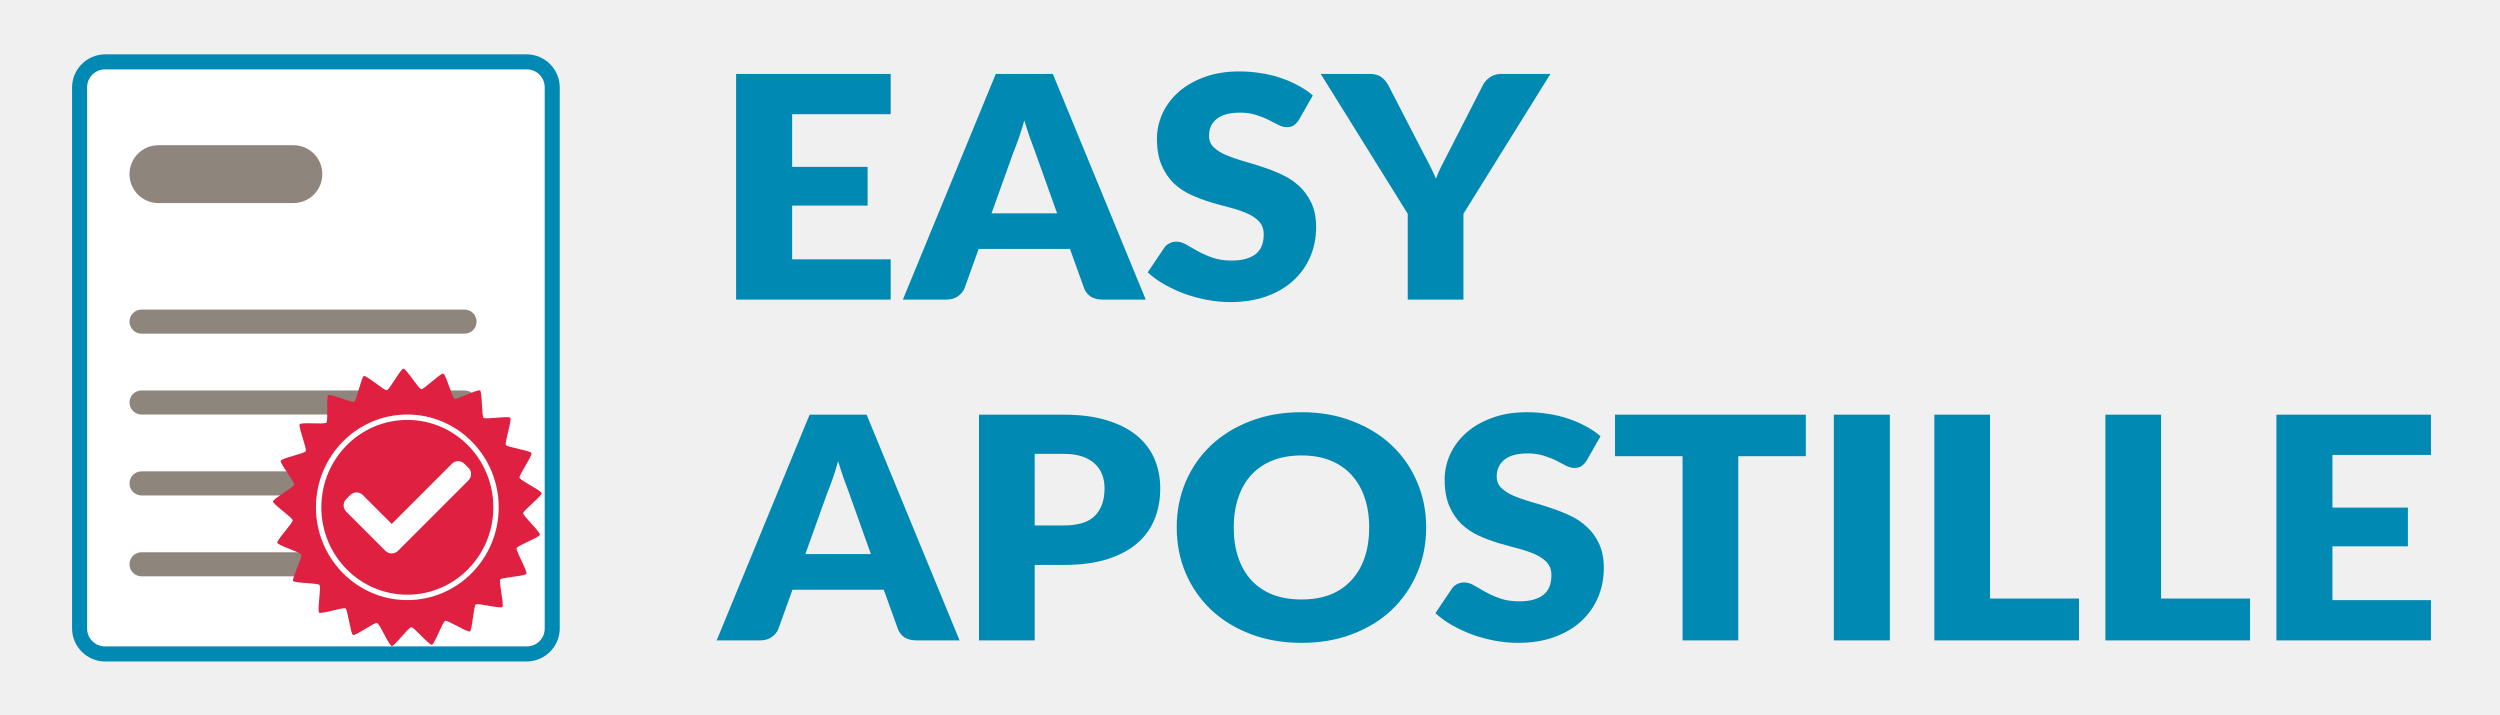
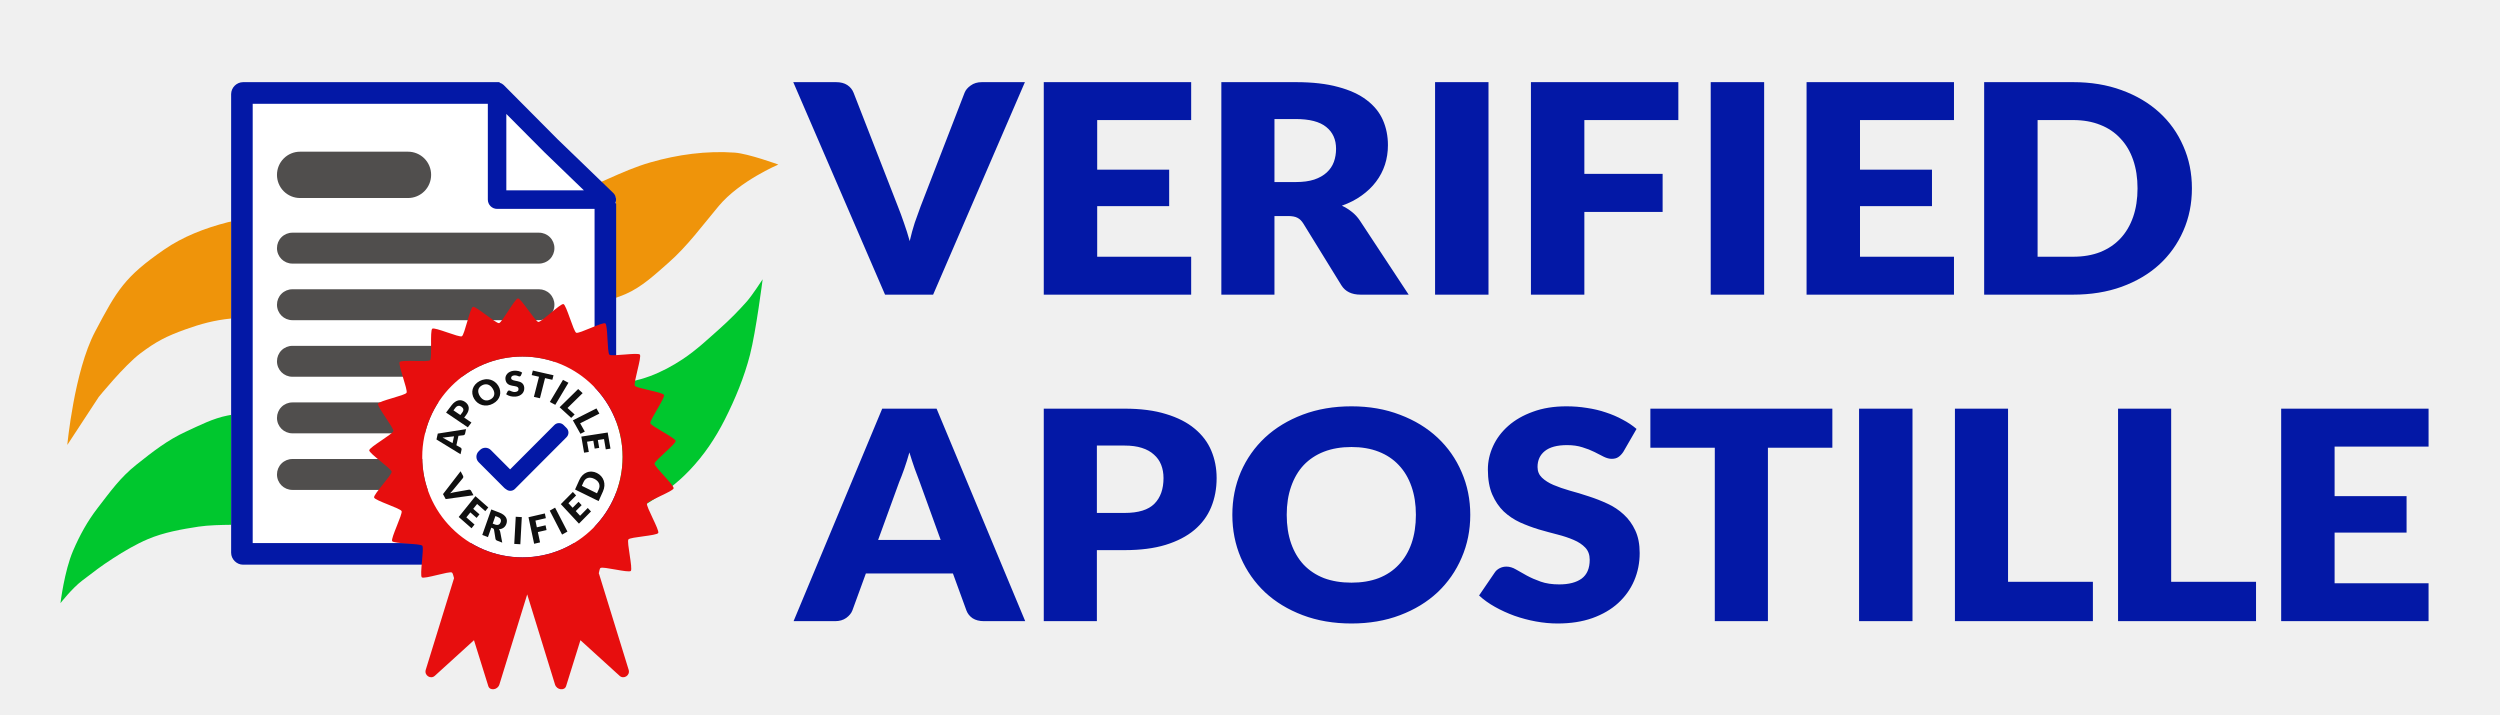
<svg xmlns="http://www.w3.org/2000/svg" xml:space="preserve" viewBox="0 0 350 100">
  <path class="icon-background" fill="#ffffff00" d="M0 0h350v100H0Z" />
-   <path fill="#fff" d="M12.455 9.608H76c.403 0 .728.32.728.717V89.89a.72.72 0 0 1-.728.717H12.455a.72.72 0 0 1-.728-.717V10.325a.72.72 0 0 1 .728-.717" />
-   <path class="icon-primary" fill="#0089b3" d="M14.724 7.608a4.65 4.65 0 0 0-4.635 4.636v75.728a4.65 4.65 0 0 0 4.635 4.636H73.73a4.65 4.65 0 0 0 4.635-4.636V12.244a4.65 4.65 0 0 0-4.635-4.636zm0 2.107H73.73a2.5 2.5 0 0 1 2.528 2.529v75.728A2.5 2.5 0 0 1 73.73 90.5H14.724a2.5 2.5 0 0 1-2.527-2.528V12.244a2.5 2.5 0 0 1 2.527-2.529" />
-   <path fill="#8e857c" d="M22.179 20.331h18.895a4.04 4.04 0 0 1 4.05 4.049 4.04 4.04 0 0 1-4.05 4.049H22.18a4.04 4.04 0 0 1-4.05-4.049 4.04 4.04 0 0 1 4.05-4.049zM19.816 43.34h45.216c.934 0 1.686.753 1.686 1.687s-.752 1.686-1.686 1.686H19.816a1.683 1.683 0 0 1-1.686-1.686c0-.934.752-1.686 1.686-1.686zm0 11.325h45.216c.934 0 1.686.752 1.686 1.686s-.752 1.686-1.686 1.686H19.816a1.683 1.683 0 0 1-1.686-1.686c0-.934.752-1.686 1.686-1.686m0 11.324h45.216c.934 0 1.686.752 1.686 1.686s-.752 1.686-1.686 1.686H19.816a1.683 1.683 0 0 1-1.686-1.686c0-.934.752-1.686 1.686-1.686m0 11.324h45.216c.934 0 1.686.752 1.686 1.686 0 .935-.752 1.687-1.686 1.687H19.816a1.683 1.683 0 0 1-1.686-1.687c0-.934.752-1.686 1.686-1.686" />
-   <path class="icon-secondary" fill="#df2040" d="M73.698 80.332c-.177.34-3.438.483-3.662.793-.224.309.561 3.584.295 3.855s-3.425-.585-3.727-.358-.486 3.594-.818 3.772-3.107-1.602-3.461-1.477-1.49 3.285-1.858 3.354-2.514-2.477-2.888-2.465c-.374.011-2.362 2.683-2.733 2.636-.372-.046-1.698-3.13-2.059-3.233-.36-.103-3.023 1.843-3.365 1.686s-.73-3.507-1.045-3.715c-.316-.208-3.417.84-3.699.585-.282-.254.303-3.571.06-3.866-.242-.295-3.505-.239-3.703-.568s1.309-3.318 1.161-3.674-3.284-1.295-3.379-1.67c-.094-.374 2.198-2.77 2.159-3.155s-2.77-2.237-2.755-2.624c.017-.386 2.892-1.977 2.964-2.356.072-.38-2.01-2.98-1.885-3.344.126-.364 3.329-1.008 3.506-1.348s-1.072-3.459-.848-3.768c.224-.31 3.47.051 3.736-.22s-.038-3.63.265-3.857c.302-.227 3.303 1.106 3.634.928.332-.178 1-3.478 1.353-3.603.354-.125 2.843 2.062 3.211 1.993s1.948-3.017 2.322-3.029c.374-.011 2.129 2.835 2.5 2.882.372.046 2.723-2.29 3.084-2.186.361.103 1.227 3.356 1.57 3.513s3.256-1.356 3.571-1.148.216 3.579.498 3.833c.283.255 3.5-.304 3.743-.009s-.815 3.484-.617 3.813 3.433.776 3.58 1.131c.148.356-1.772 3.08-1.678 3.454s3.062 1.786 3.101 2.17c.04.385-2.573 2.401-2.59 2.788-.015.386 2.418 2.638 2.346 3.017-.071.38-3.145 1.51-3.27 1.874-.126.364 1.558 3.255 1.381 3.596" />
-   <path class="icon-primary" fill="#0089b3" d="M124.695 10.347v5.638H110.9v7.374h10.566v5.421H110.9v7.525h13.795v5.639h-21.638V10.347Zm35.71 31.597h-6.044q-1.015 0-1.684-.434-.646-.456-.9-1.15l-1.984-5.508h-12.78l-1.983 5.509q-.231.607-.9 1.106-.669.477-1.638.477h-6.09l13.01-31.597h7.982zm-21.592-12.08h9.18l-3.09-8.652q-.3-.824-.715-1.93-.393-1.128-.785-2.43-.369 1.324-.76 2.451-.393 1.128-.74 1.952zm43.045-13.098q-.346.52-.738.78-.37.261-.97.261-.53 0-1.153-.304-.6-.325-1.384-.715-.761-.39-1.753-.694-.992-.325-2.26-.325-2.192 0-3.276.889-1.061.867-1.061 2.363 0 .955.645 1.584.646.628 1.684 1.084 1.062.455 2.4.846 1.36.368 2.768.845 1.407.456 2.745 1.085 1.36.629 2.399 1.604 1.061.976 1.707 2.386.646 1.388.646 3.361 0 2.19-.808 4.099-.807 1.908-2.353 3.34-1.522 1.41-3.783 2.233-2.237.803-5.098.803-1.568 0-3.206-.304-1.615-.304-3.137-.846-1.523-.564-2.86-1.323-1.339-.759-2.33-1.691l2.306-3.427q.254-.39.715-.628.462-.239.992-.239.692 0 1.384.412.715.412 1.592.91.9.5 2.053.912t2.722.412q2.122 0 3.299-.868 1.176-.889 1.176-2.797 0-1.106-.646-1.8t-1.707-1.15q-1.038-.455-2.376-.802t-2.745-.759q-1.407-.434-2.745-1.04-1.338-.63-2.399-1.627-1.038-1.02-1.684-2.516-.646-1.518-.646-3.73 0-1.778.761-3.47.762-1.691 2.238-3.014t3.622-2.104q2.145-.802 4.913-.802 1.546 0 2.999.239 1.476.216 2.791.672 1.315.434 2.445 1.062 1.154.608 2.053 1.388zM204.88 29.93v12.014h-7.797V29.93l-12.18-19.583h6.874q1.015 0 1.615.455.6.434.969 1.128l4.752 9.195 1.06 2.038q.485.933.854 1.844.346-.933.83-1.865.485-.933 1.039-2.017l4.706-9.195q.138-.282.369-.564.254-.282.553-.499.323-.238.716-.368.415-.152.9-.152h6.92zm-70.542 59.723h-6.044q-1.015 0-1.684-.434-.646-.455-.9-1.15l-1.984-5.507h-12.78l-1.983 5.508q-.231.607-.9 1.106-.669.477-1.638.477h-6.09l13.01-31.597h7.982zm-21.592-12.08h9.18l-3.09-8.652q-.3-.824-.715-1.93-.392-1.128-.785-2.429-.369 1.323-.76 2.45-.393 1.128-.739 1.952zm32.11 1.519v10.561h-7.796V58.056h11.857q3.552 0 6.09.803 2.56.78 4.198 2.168 1.66 1.388 2.445 3.275t.784 4.077q0 2.364-.807 4.337-.807 1.974-2.468 3.383t-4.222 2.212q-2.537.78-6.02.78zm0-5.53h4.06q3.046 0 4.383-1.366t1.338-3.817q0-1.084-.346-1.973-.346-.89-1.06-1.519-.693-.65-1.777-.997-1.061-.347-2.537-.347h-4.06zm54.81.282q0 3.426-1.268 6.376-1.246 2.949-3.53 5.14-2.284 2.168-5.513 3.404Q186.148 90 182.227 90t-7.151-1.236-5.537-3.405q-2.283-2.19-3.552-5.14-1.246-2.949-1.246-6.375t1.246-6.376q1.269-2.95 3.552-5.118 2.307-2.168 5.537-3.404 3.23-1.237 7.15-1.237 3.922 0 7.129 1.258 3.23 1.236 5.513 3.405t3.53 5.118q1.268 2.95 1.268 6.354m-7.981 0q0-2.342-.646-4.207-.646-1.887-1.869-3.188-1.2-1.301-2.952-1.995-1.754-.694-3.991-.694-2.26 0-4.037.694-1.753.694-2.976 1.995-1.2 1.301-1.845 3.188-.646 1.865-.646 4.207 0 2.364.646 4.25.646 1.865 1.845 3.167 1.223 1.3 2.976 1.995 1.776.672 4.037.672 2.237 0 3.99-.672 1.754-.694 2.953-1.995 1.223-1.302 1.869-3.167.646-1.886.646-4.25m30.45-9.369q-.346.52-.739.781-.369.26-.969.26-.53 0-1.153-.303-.6-.326-1.384-.716-.761-.39-1.753-.694-.992-.325-2.26-.325-2.192 0-3.276.889-1.062.867-1.062 2.364 0 .954.646 1.583t1.684 1.084q1.061.456 2.4.846 1.36.369 2.767.846 1.408.455 2.746 1.084 1.36.629 2.399 1.605 1.06.976 1.707 2.385.646 1.388.646 3.362 0 2.19-.808 4.098-.807 1.909-2.353 3.34-1.522 1.41-3.783 2.234-2.237.802-5.098.802-1.569 0-3.206-.304-1.615-.303-3.138-.845-1.522-.564-2.86-1.323-1.338-.76-2.33-1.692l2.307-3.426q.254-.39.715-.629t.992-.239q.692 0 1.384.412.715.412 1.592.911.9.499 2.053.911t2.722.412q2.122 0 3.298-.867 1.177-.89 1.177-2.798 0-1.106-.646-1.8t-1.707-1.15q-1.038-.455-2.376-.802t-2.745-.759q-1.407-.433-2.745-1.04-1.338-.63-2.4-1.627-1.037-1.02-1.683-2.516-.646-1.518-.646-3.73 0-1.778.761-3.47.761-1.69 2.238-3.014t3.621-2.103q2.146-.803 4.914-.803 1.545 0 2.999.239 1.476.217 2.791.672 1.315.434 2.445 1.063 1.154.607 2.053 1.388zm30.68-6.419v5.812h-9.458v25.785h-7.797V63.868h-9.458v-5.812zm11.765 31.597h-7.843V58.056h7.843zm14.025-5.855h12.457v5.855h-20.254V58.056h7.797zm23.945 0h12.456v5.855h-20.253V58.056h7.797zm37.785-25.742v5.639H326.54v7.373h10.566v5.422H326.54v7.525h13.795v5.638h-21.638V58.056z" />
-   <path fill="#fff" d="M57.025 58.033c-7.064 0-12.793 5.824-12.793 12.99s5.729 12.99 12.793 12.99c7.065 0 12.795-5.823 12.795-12.99s-5.73-12.99-12.795-12.99m0 .756c6.65 0 12.04 5.47 12.04 12.234s-5.39 12.235-12.04 12.235-12.037-5.47-12.037-12.235 5.388-12.234 12.037-12.234" />
-   <path fill="#fff" d="M64.14 64.563c-.318 0-.635.121-.877.364l-8.426 8.425-4.047-4.048a1.237 1.237 0 0 0-1.753 0l-.568.57a1.237 1.237 0 0 0 0 1.752l4.923 4.924.569.57a1.237 1.237 0 0 0 1.753 0l.57-.57 9.3-9.3a1.24 1.24 0 0 0 0-1.755l-.568-.568a1.24 1.24 0 0 0-.877-.364z" />
+   <path fill="#00c72e" d="M8.466 84.44s.538-4.484 1.768-7.342c.94-2.184 2.002-4.123 3.456-6.004 1.77-2.29 3.152-4.252 5.42-6.05 2.271-1.8 4.301-3.414 6.934-4.622 1.9-.872 3.773-1.849 5.823-2.249 8.827-1.723 17.93-1.419 26.895-2.128s18.01-.737 26.894-2.128c1.81-.283 3.63-.624 5.347-1.26 1.606-.596 3.133-1.42 4.562-2.365 1.927-1.275 3.62-2.876 5.347-4.414a45 45 0 0 0 3.637-3.665c.748-.838 2.221-3.113 2.221-3.113s-.923 7.256-1.769 10.561c-.8 3.123-2.078 6.213-3.535 9.087-1.33 2.625-2.894 4.952-4.921 7.084-1.78 1.87-3.765 3.326-5.967 4.673-1.682 1.028-3.761 2.08-5.681 2.522-8.617 1.978-17.235.464-26.075.556s-17.569-.237-26.408-.112c-1.403.02-3.24.047-4.627.26-2.377.367-4.859.802-7.073 1.744-1.664.707-3.351 1.698-4.87 2.68-1.8 1.16-2.616 1.83-4.325 3.119-1.433 1.08-3.053 3.167-3.053 3.167z" />
+   <path fill="#ef940a" d="M9.422 62.293s.967-10.317 3.878-15.836c3.088-5.856 4.15-7.697 9.683-11.518 5.19-3.584 12.415-4.871 18.703-5.296 7.843-.53 15.735.982 23.577.446 4.791-.328 9.377-1.374 13.985-2.731 4.044-1.19 7.646-3.427 11.816-4.626 3.81-1.095 7.835-1.646 11.788-1.365 1.92.137 6.117 1.672 6.117 1.672s-5.384 2.268-8.341 5.796c-2.26 2.695-4.39 5.623-7.034 7.941-1.875 1.645-3.745 3.416-6.033 4.403-4.288 1.85-9.212 1.721-13.846 2.285-6.712.816-13.484 1.078-20.24 1.337-6.891.265-14.258-.907-21.118-.21-2.33.236-4.22.74-6.424 1.534-2.622.946-4.027 1.657-6.259 3.33-2.266 1.7-5.852 6.121-5.852 6.121z" />
+   <path fill="#fff" d="m35.368 11.5 34.62.093c.52.302 16.21 16.001 16.21 16.001l.064 48.994c.002 1.672-.248 2.469-2.413 2.469H35.367c-2.483 0-3.01-.236-3.01-2.712V14.519c0-2.668.297-3.025 3.01-3.019z" color="#000" />
+   <path class="icon-primary" fill="#0318a6" d="M34.032 11.5a1.7 1.7 0 0 0-1.675 1.68v64.197c0 .91.768 1.68 1.675 1.68h50.554c.908 0 1.676-.77 1.676-1.68V28.521l-.103-.105a1.295 1.298 0 0 0-.307-1.404L78.07 19.5l-7.56-7.605a1.295 1.298 0 0 0-.522-.302l-.086-.093zm1.346 3.028h32.919v13.418a1.295 1.298 0 0 0 1.295 1.298H83.24v46.785H35.378Zm35.508 1.424 5.359 5.39.02.018 5.478 5.288H70.886Z" color="#000" />
+   <path fill="#504e4d" d="M42.015 21.237a3.233 3.233 0 0 0-3.238 3.243 3.235 3.235 0 0 0 3.238 3.244h15.104a3.235 3.235 0 0 0 3.238-3.244 3.233 3.233 0 0 0-3.238-3.243zm-1.08 11.34a2.154 2.154 0 0 0-2.158 2.162c0 1.198.962 2.164 2.157 2.164h34.528a2.156 2.156 0 0 0 2.156-2.164 2.154 2.154 0 0 0-2.156-2.162zm0 7.921a2.154 2.154 0 0 0-2.158 2.162c0 1.198.962 2.164 2.157 2.164h34.528a2.156 2.156 0 0 0 2.156-2.164 2.154 2.154 0 0 0-2.156-2.162zm0 7.921a2.154 2.154 0 0 0-2.158 2.162c0 1.198.962 2.164 2.157 2.164h34.528a2.156 2.156 0 0 0 2.156-2.164 2.154 2.154 0 0 0-2.156-2.162zm0 7.921a2.156 2.156 0 0 0-2.158 2.164c0 1.198.962 2.162 2.157 2.162h34.528a2.154 2.154 0 0 0 2.156-2.162 2.156 2.156 0 0 0-2.156-2.164zm0 7.921a2.156 2.156 0 0 0-2.158 2.164c0 1.198.962 2.162 2.157 2.162h34.528a2.154 2.154 0 0 0 2.156-2.162 2.156 2.156 0 0 0-2.156-2.164z" />
+   <path fill="#fff" d="M87.166 63.975A14.026 14.058 0 0 1 73.14 78.033a14.026 14.058 0 0 1-14.027-14.058A14.026 14.058 0 0 1 73.14 49.917a14.026 14.058 0 0 1 14.026 14.058" />
+   <path class="icon-secondary" fill="#e70e0e" d="M72.515 41.776c-.427.013-2.228 3.383-2.648 3.462s-3.258-2.421-3.662-2.278-1.164 3.915-1.543 4.118-3.8-1.32-4.146-1.06c-.345.26.002 4.098-.301 4.409-.304.31-4.006-.103-4.261.25-.256.354 1.168 3.919.966 4.308-.201.39-3.854 1.125-3.998 1.541-.143.416 2.232 3.39 2.15 3.824s-3.361 2.252-3.38 2.693 3.096 2.56 3.141 3-2.57 3.179-2.461 3.607 3.685 1.502 3.853 1.908c.169.407-1.549 3.824-1.324 4.2s3.948.312 4.224.65c.277.336-.391 4.128-.07 4.419.323.291 3.86-.907 4.22-.67.092.062.19.368.292.782l-3.962 12.835c-.24.778.688 1.369 1.269.84l5.483-4.986 2.007 6.43c.213.682 1.31.55 1.551-.228l3.894-12.614 3.893 12.614c.24.779 1.338.91 1.551.228l2.007-6.43 5.483 4.986c.581.529 1.51-.062 1.269-.84l-4.129-13.378c-.015-.048-.036-.091-.054-.137.073-.39.149-.675.234-.739.345-.26 3.947.72 4.25.41.304-.31-.591-4.054-.336-4.408.256-.353 3.975-.517 4.177-.906.201-.39-1.72-3.695-1.576-4.111s3.649-1.708 3.73-2.141c.082-.434-2.693-3.009-2.675-3.45s3-2.747 2.954-3.186-3.429-2.054-3.537-2.482 2.082-3.541 1.914-3.948c-.168-.406-3.859-.917-4.084-1.293s.98-4.021.704-4.359c-.276-.337-3.947.302-4.268.01-.322-.29-.208-4.144-.568-4.382s-3.684 1.493-4.074 1.313-1.378-3.899-1.79-4.016c-.411-.118-3.093 2.551-3.517 2.498s-2.426-3.307-2.852-3.293m.625 8.141a14.026 14.058 0 0 1 14.026 14.058A14.026 14.058 0 0 1 73.14 78.033a14.026 14.058 0 0 1-14.027-14.058A14.026 14.058 0 0 1 73.14 49.917" />
+   <path fill="#101010" d="m74.598 51.878-.162.633 1.025.234-.716 2.815.846.193.714-2.816 1.025.234.162-.633zm-2.512.019a2.158 2.163 0 0 0-.17.01 1.554 1.557 0 0 0-.534.147 1.208 1.211 0 0 0-.372.276.993.995 0 0 0-.21.362.95.952 0 0 0-.04.397q.029.246.119.409.091.159.22.26.13.1.285.155.157.053.32.085.16.03.311.053a1.726 1.73 0 0 1 .276.06q.123.04.203.11a.3.3 0 0 1 .094.193q.025.213-.094.326-.118.11-.353.136a.906.908 0 0 1-.307-.015 1.554 1.557 0 0 1-.24-.08l-.188-.082a.302.303 0 0 0-.157-.029.259.26 0 0 0-.109.037.2.2 0 0 0-.07.08l-.21.408q.12.093.278.162.157.069.333.114.177.042.36.057.185.016.359-.002.316-.032.553-.147.24-.118.392-.293.153-.177.218-.398.064-.223.036-.468a.906.908 0 0 0-.117-.367.863.865 0 0 0-.22-.249.993.995 0 0 0-.284-.15 2.59 2.595 0 0 0-.32-.09q-.161-.036-.317-.062a2.158 2.163 0 0 1-.275-.068.647.649 0 0 1-.2-.101.24.24 0 0 1-.093-.17.32.32 0 0 1 .088-.275q.107-.113.35-.138.14-.013.254.012.114.021.203.056.093.035.164.065a.302.303 0 0 0 .13.02.17.17 0 0 0 .105-.04.302.303 0 0 0 .072-.096l.17-.402a1.208 1.211 0 0 0-.244-.132 1.597 1.6 0 0 0-.286-.09 1.726 1.73 0 0 0-.316-.043 2.158 2.163 0 0 0-.167-.003m-3.993 1.192a2.158 2.163 0 0 0-.19.017 2.115 2.12 0 0 0-.764.247 2.072 2.076 0 0 0-.622.493q-.241.288-.338.618a1.64 1.644 0 0 0-.046.685 1.856 1.86 0 0 0 .251.69q.2.334.493.558.295.221.643.316.35.093.736.047a2.158 2.163 0 0 0 .766-.252q.38-.204.62-.491t.335-.619a1.64 1.644 0 0 0 .041-.687 1.813 1.817 0 0 0-.249-.689 1.899 1.903 0 0 0-.493-.553 1.856 1.86 0 0 0-1.183-.38m10.726.092-1.84 3.09.76.406 1.842-3.09zm-10.694.621q.1.01.196.043.194.065.368.216.17.149.307.377.138.23.186.447a1 1 0 0 1 .002.409q-.04.19-.17.348a1.165 1.168 0 0 1-.347.274q-.22.116-.431.142a.95.952 0 0 1-.404-.039 1.079 1.081 0 0 1-.365-.215 1.554 1.557 0 0 1-.31-.382 1.467 1.47 0 0 1-.183-.445.95.952 0 0 1-.007-.406.842.843 0 0 1 .174-.35q.131-.161.35-.279.216-.115.426-.137.105-.013.208-.002zm12.82.663-2.6 2.553 1.623 1.485.483-.474-.998-.912 2.118-2.079zM64.41 56.029a1.079 1.081 0 0 0-.237.024q-.24.05-.48.218-.243.166-.475.471l-.768 1.018 3.046 2.065.505-.67-1.018-.689.264-.35q.225-.299.314-.566.089-.273.06-.508a.95.952 0 0 0-.166-.433 1.381 1.384 0 0 0-.365-.353 1.338 1.34 0 0 0-.443-.198 1.079 1.081 0 0 0-.237-.03m-.145.782q.053.002.106.017.109.029.213.099.236.16.28.363.046.205-.152.467l-.263.348-.965-.655.264-.349a.8.8 0 0 1 .198-.193.518.52 0 0 1 .32-.097m19.238.368L80.2 58.846l1.061 1.886.612-.31-.653-1.16 2.693-1.357zM65.248 60.08l-3.96.622-.182.825 3.37 2.067.139-.629a.259.26 0 0 0-.018-.179.3.3 0 0 0-.108-.118l-.595-.332.29-1.322.684-.078a.302.303 0 0 0 .155-.067.302.303 0 0 0 .09-.165zm19.83.472-3.694.57.388 2.254.66-.102-.247-1.436.88-.135.189 1.1.633-.097-.188-1.103.863-.132.246 1.438.66-.101zm-21.513.534-.208.95-.928-.517a5.179 5.19 0 0 0-.476-.256q.16-.01.3-.024l.239-.032zm.917 4.892-2.462 3.196.375.697 3.895-.537-.336-.624a.28.281 0 0 0-.138-.13.259.26 0 0 0-.157-.027l-2.043.362q-.134.025-.288.059a3.884 3.893 0 0 0-.314.086 5 5 0 0 0 .23-.244q.107-.12.195-.229l1.354-1.64a.302.303 0 0 0 .068-.16.32.32 0 0 0-.046-.188zm18.189.046q-.264.011-.508.106a1.77 1.773 0 0 0-.6.394q-.272.268-.454.67l-.602 1.337 3.298 1.622.602-1.339q.18-.402.208-.788a1.899 1.903 0 0 0-.09-.735 1.813 1.817 0 0 0-.36-.62 1.899 1.903 0 0 0-.602-.453 1.813 1.817 0 0 0-.716-.194 1.726 1.73 0 0 0-.176 0m-.167.851q.106-.006.22.01.227.03.472.15.246.121.413.285.167.162.25.355.079.19.072.406a1.208 1.211 0 0 1-.112.445l-.241.535-2.12-1.043.241-.534q.104-.23.259-.372.152-.145.345-.201a.863.865 0 0 1 .201-.036m-2.304 2-1.685 1.704 2.538 2.732 1.686-1.707-.453-.486-1.075 1.088-.605-.653.825-.831-.435-.47-.825.835-.592-.639 1.076-1.088zm-13.637.59-2.345 2.913 1.796 1.577.42-.52-1.145-1.006.559-.694.877.771.402-.5-.878-.769.546-.682 1.147 1.006.418-.52zm11.15 1.605-.748.421 1.726 3.351.75-.42zm-8.935.252-1.26 3.569.793.307.467-1.323.2.078a.302.303 0 0 1 .131.084q.042.05.056.133l.2 1.255q.033.19.233.266l.718.278-.29-1.524a.647.649 0 0 0-.068-.195.777.779 0 0 0-.111-.16 1.152 1.155 0 0 0 .65-.208q.135-.097.235-.234.1-.138.162-.312a1.208 1.211 0 0 0 .072-.45.906.908 0 0 0-.123-.428q-.114-.205-.348-.384-.233-.182-.605-.325zm7.503.56-2.293.53.791 3.717.83-.194-.308-1.446 1.217-.28-.14-.668-1.22.283-.198-.94 1.46-.339zm-6.927.364.319.123q.307.118.406.307.1.19.017.425a.734.735 0 0 1-.11.208.475.476 0 0 1-.168.136q-.1.047-.23.045a.863.865 0 0 1-.29-.062l-.32-.124zm2.85.099-.208 3.8.851.051.206-3.8z" />
+   <path class="icon-primary" fill="#0318a6" d="M78.257 59.233a.9.9 0 0 0-.645.269l-6.195 6.21-2.702-2.709a1.07 1.07 0 0 0-1.52 0l-.183.183a1.077 1.077 0 0 0 0 1.524l3.588 3.596q.113.112.247.185a.91.91 0 0 0 1.244-.042l7.224-7.24a.914.914 0 0 0 0-1.294l-.413-.413a.9.9 0 0 0-.645-.269m32.8-47.733h5.984q.968 0 1.584.408.616.409.88 1.083l6.205 15.927q.418 1.041.836 2.266.44 1.225.814 2.573.308-1.348.704-2.573.418-1.225.814-2.266l6.16-15.927q.22-.572.858-1.021.638-.47 1.562-.47h6.029l-12.849 29.75h-6.732zm55.707 0v5.309h-13.157v6.943h10.077v5.104h-10.077v7.086h13.157v5.309h-20.637V11.5Zm11.66 18.745v11.006h-7.436V11.5h10.429q3.476 0 5.918.674 2.464.653 4.004 1.838 1.562 1.184 2.267 2.797t.704 3.512q0 1.45-.418 2.736t-1.255 2.39q-.814 1.082-2.024 1.94-1.188.857-2.75 1.408.748.347 1.386.858.66.51 1.144 1.245l6.82 10.353h-6.732q-1.87 0-2.684-1.307l-5.324-8.637q-.352-.572-.836-.817-.462-.245-1.32-.245zm0-4.758h2.993q1.518 0 2.574-.347 1.078-.367 1.76-1t.99-1.47q.308-.858.308-1.838 0-1.96-1.386-3.063-1.364-1.103-4.246-1.103h-2.992zm29.966 15.764h-7.48V11.5h7.48zM234.968 11.5v5.309H221.81v7.535h10.957v5.33H221.81v11.577h-7.48V11.5Zm12.012 29.75h-7.48V11.5h7.48zm26.578-29.75v5.309H260.4v6.943h10.077v5.104H260.4v7.086h13.157v5.309H252.92V11.5Zm33.31 14.865q0 3.226-1.21 5.963-1.188 2.715-3.367 4.717-2.178 1.98-5.258 3.103-3.058 1.103-6.798 1.103h-12.453V11.5h12.453q3.74 0 6.798 1.123 3.08 1.123 5.258 3.104 2.179 1.98 3.367 4.717 1.21 2.715 1.21 5.921m-7.613 0q0-2.205-.616-3.982-.616-1.776-1.782-3.001-1.144-1.246-2.816-1.9-1.672-.673-3.806-.673h-4.972v19.133h4.972q2.134 0 3.806-.654 1.672-.673 2.816-1.899 1.166-1.245 1.782-3.022t.616-4.002M143.53 86.963h-5.764q-.968 0-1.606-.409-.616-.429-.858-1.082l-1.892-5.187h-12.188l-1.893 5.187q-.22.572-.858 1.041-.638.45-1.562.45h-5.808l12.409-29.751h7.612zm-20.592-11.374h8.756l-2.948-8.147q-.286-.776-.682-1.818-.374-1.061-.748-2.287-.352 1.246-.726 2.308t-.704 1.838zm30.625 1.43v9.944h-7.436V57.212h11.309q3.388 0 5.808.755 2.442.735 4.004 2.042 1.584 1.307 2.332 3.083t.748 3.84q0 2.225-.77 4.083t-2.354 3.186-4.026 2.082q-2.42.735-5.742.735zm0-5.208h3.873q2.904 0 4.18-1.286t1.276-3.594q0-1.02-.33-1.858-.33-.837-1.012-1.43-.66-.612-1.694-.939-1.012-.326-2.42-.326h-3.873zm52.275.266q0 3.226-1.21 6.003-1.188 2.777-3.366 4.84-2.178 2.041-5.258 3.205-3.059 1.164-6.799 1.164t-6.82-1.164-5.28-3.205q-2.179-2.063-3.389-4.84-1.188-2.777-1.188-6.003t1.188-6.003q1.21-2.777 3.389-4.82 2.2-2.041 5.28-3.205t6.82-1.164 6.799 1.184q3.08 1.164 5.258 3.206t3.366 4.819q1.21 2.777 1.21 5.983m-7.612 0q0-2.205-.616-3.961-.616-1.777-1.782-3.002-1.144-1.225-2.817-1.879-1.672-.653-3.806-.653-2.156 0-3.85.653-1.672.654-2.838 1.879-1.144 1.225-1.76 3.002-.616 1.756-.616 3.96 0 2.227.616 4.003.616 1.756 1.76 2.981 1.166 1.225 2.838 1.879 1.694.633 3.85.633 2.134 0 3.806-.633 1.673-.654 2.817-1.879 1.166-1.225 1.782-2.98.616-1.777.616-4.003m29.041-8.821q-.33.49-.704.735-.352.245-.924.245-.506 0-1.1-.286-.572-.306-1.32-.674-.726-.367-1.672-.653-.946-.307-2.156-.307-2.09 0-3.124.838-1.012.816-1.012 2.225 0 .899.616 1.491t1.606 1.02q1.012.43 2.288.797 1.298.347 2.64.797 1.342.428 2.618 1.02 1.298.593 2.288 1.512 1.012.919 1.628 2.246.616 1.307.616 3.165 0 2.062-.77 3.859t-2.244 3.145q-1.452 1.327-3.608 2.103-2.134.755-4.862.755-1.496 0-3.058-.286-1.54-.285-2.993-.796-1.452-.53-2.728-1.246-1.276-.714-2.222-1.592l2.2-3.226q.242-.368.682-.593t.946-.224q.66 0 1.32.388.683.388 1.519.857.858.47 1.958.858t2.596.388q2.024 0 3.146-.817 1.122-.837 1.122-2.634 0-1.041-.616-1.695-.616-.653-1.628-1.082-.99-.429-2.266-.756-1.276-.326-2.618-.714-1.342-.409-2.618-.98-1.277-.592-2.289-1.532-.99-.96-1.606-2.368-.616-1.43-.616-3.512 0-1.675.726-3.268t2.134-2.838q1.409-1.245 3.455-1.98 2.046-.756 4.686-.756 1.474 0 2.86.225 1.408.204 2.662.633 1.254.408 2.332 1 1.1.572 1.958 1.307zm29.262-6.044v5.472h-9.02v24.279h-7.437V62.684h-9.02v-5.472zm11.22 29.75h-7.48v-29.75h7.48zm13.377-5.513h11.88v5.514H273.69V57.212h7.436zm22.837 0h11.881v5.514h-19.317V57.212h7.436zm36.038-24.237v5.309h-13.156v6.942h10.076v5.105h-10.076v7.086H340v5.309h-20.637V57.212z" />
</svg>
